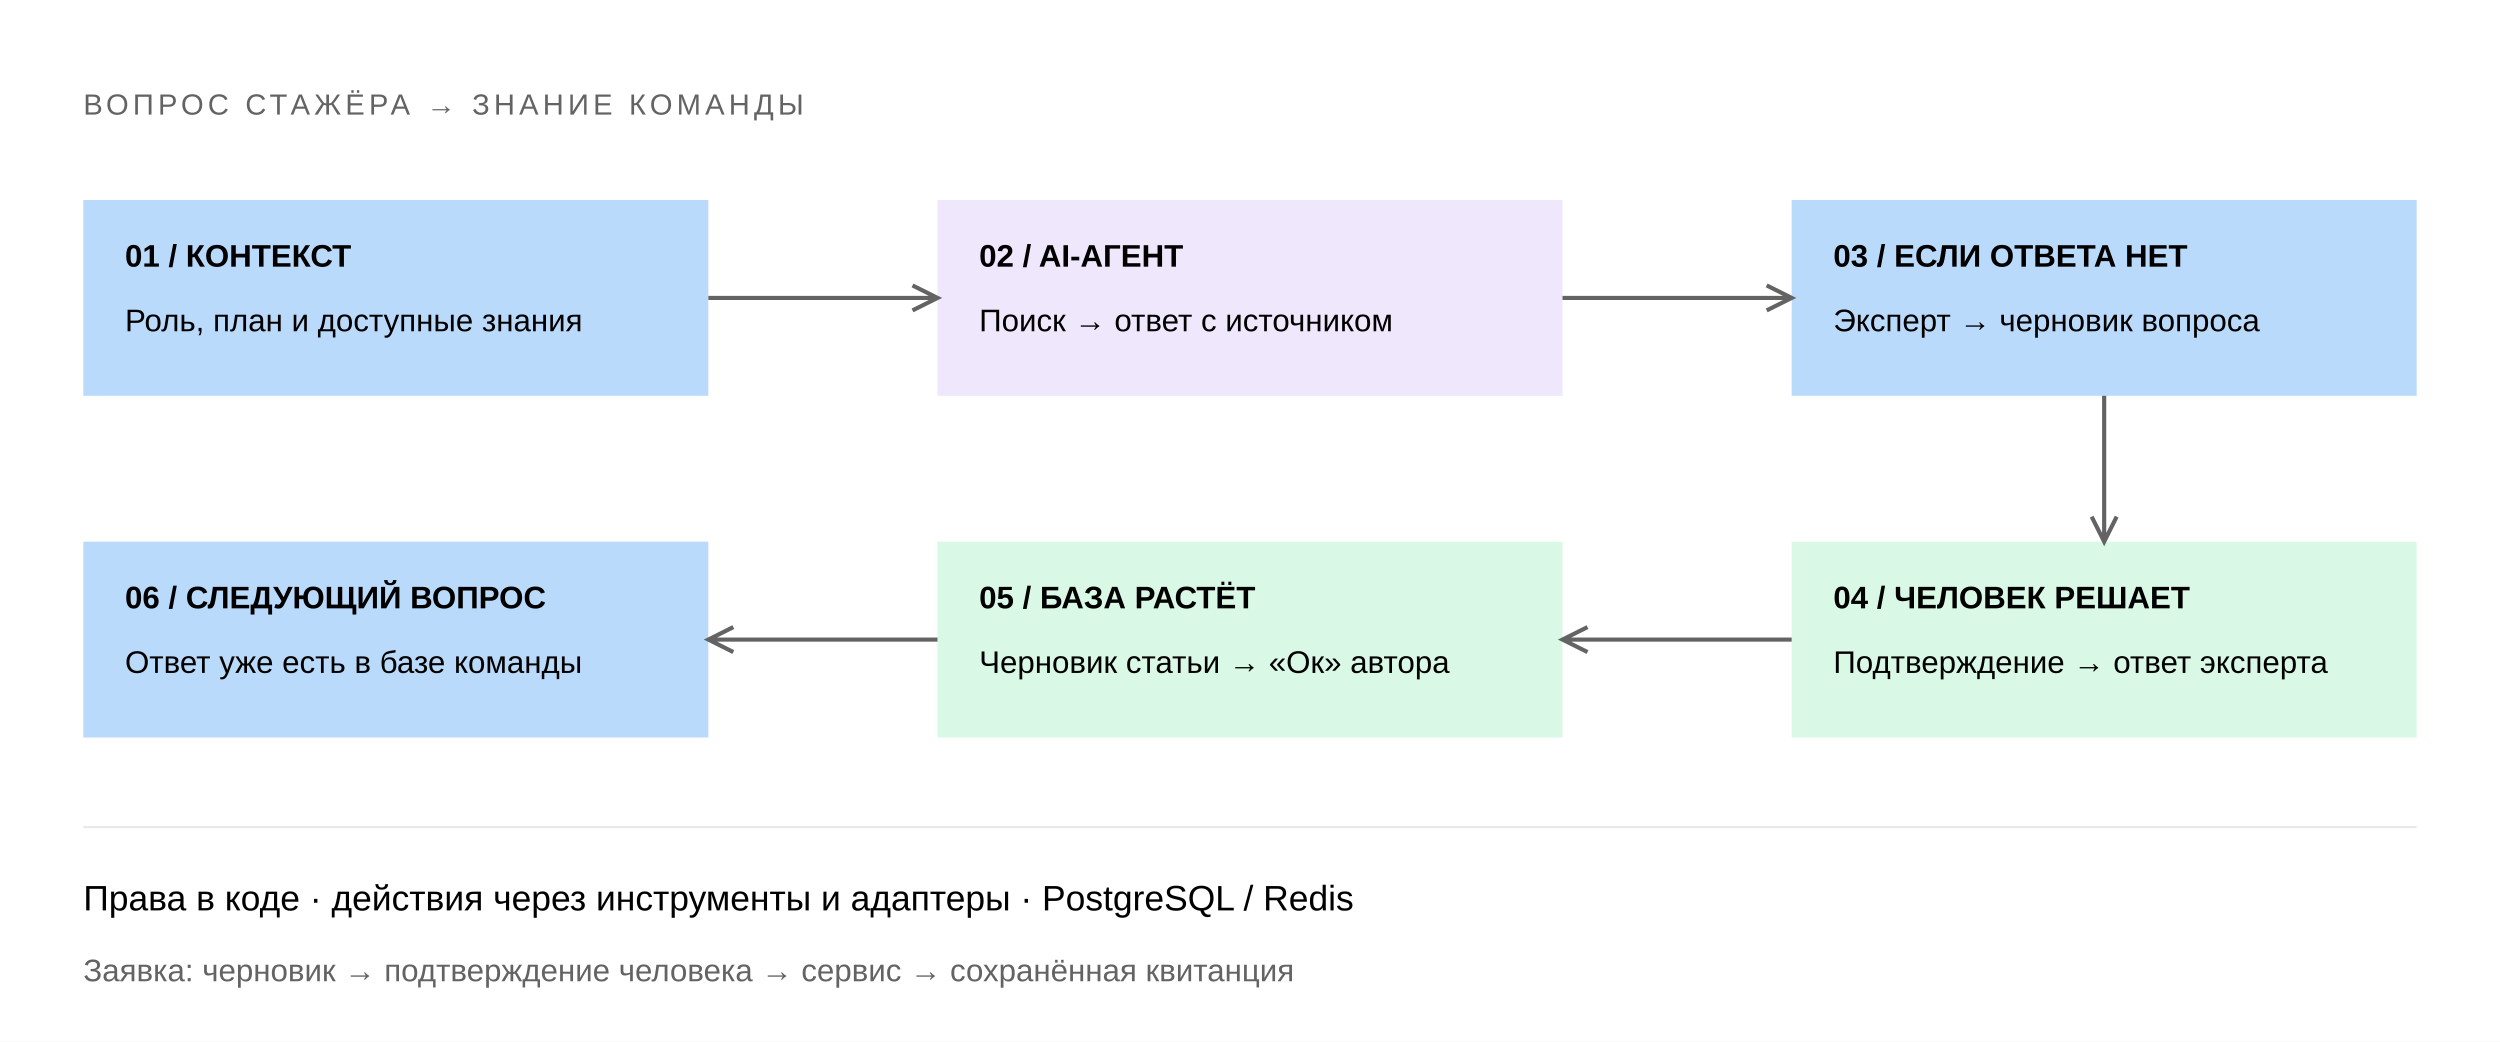
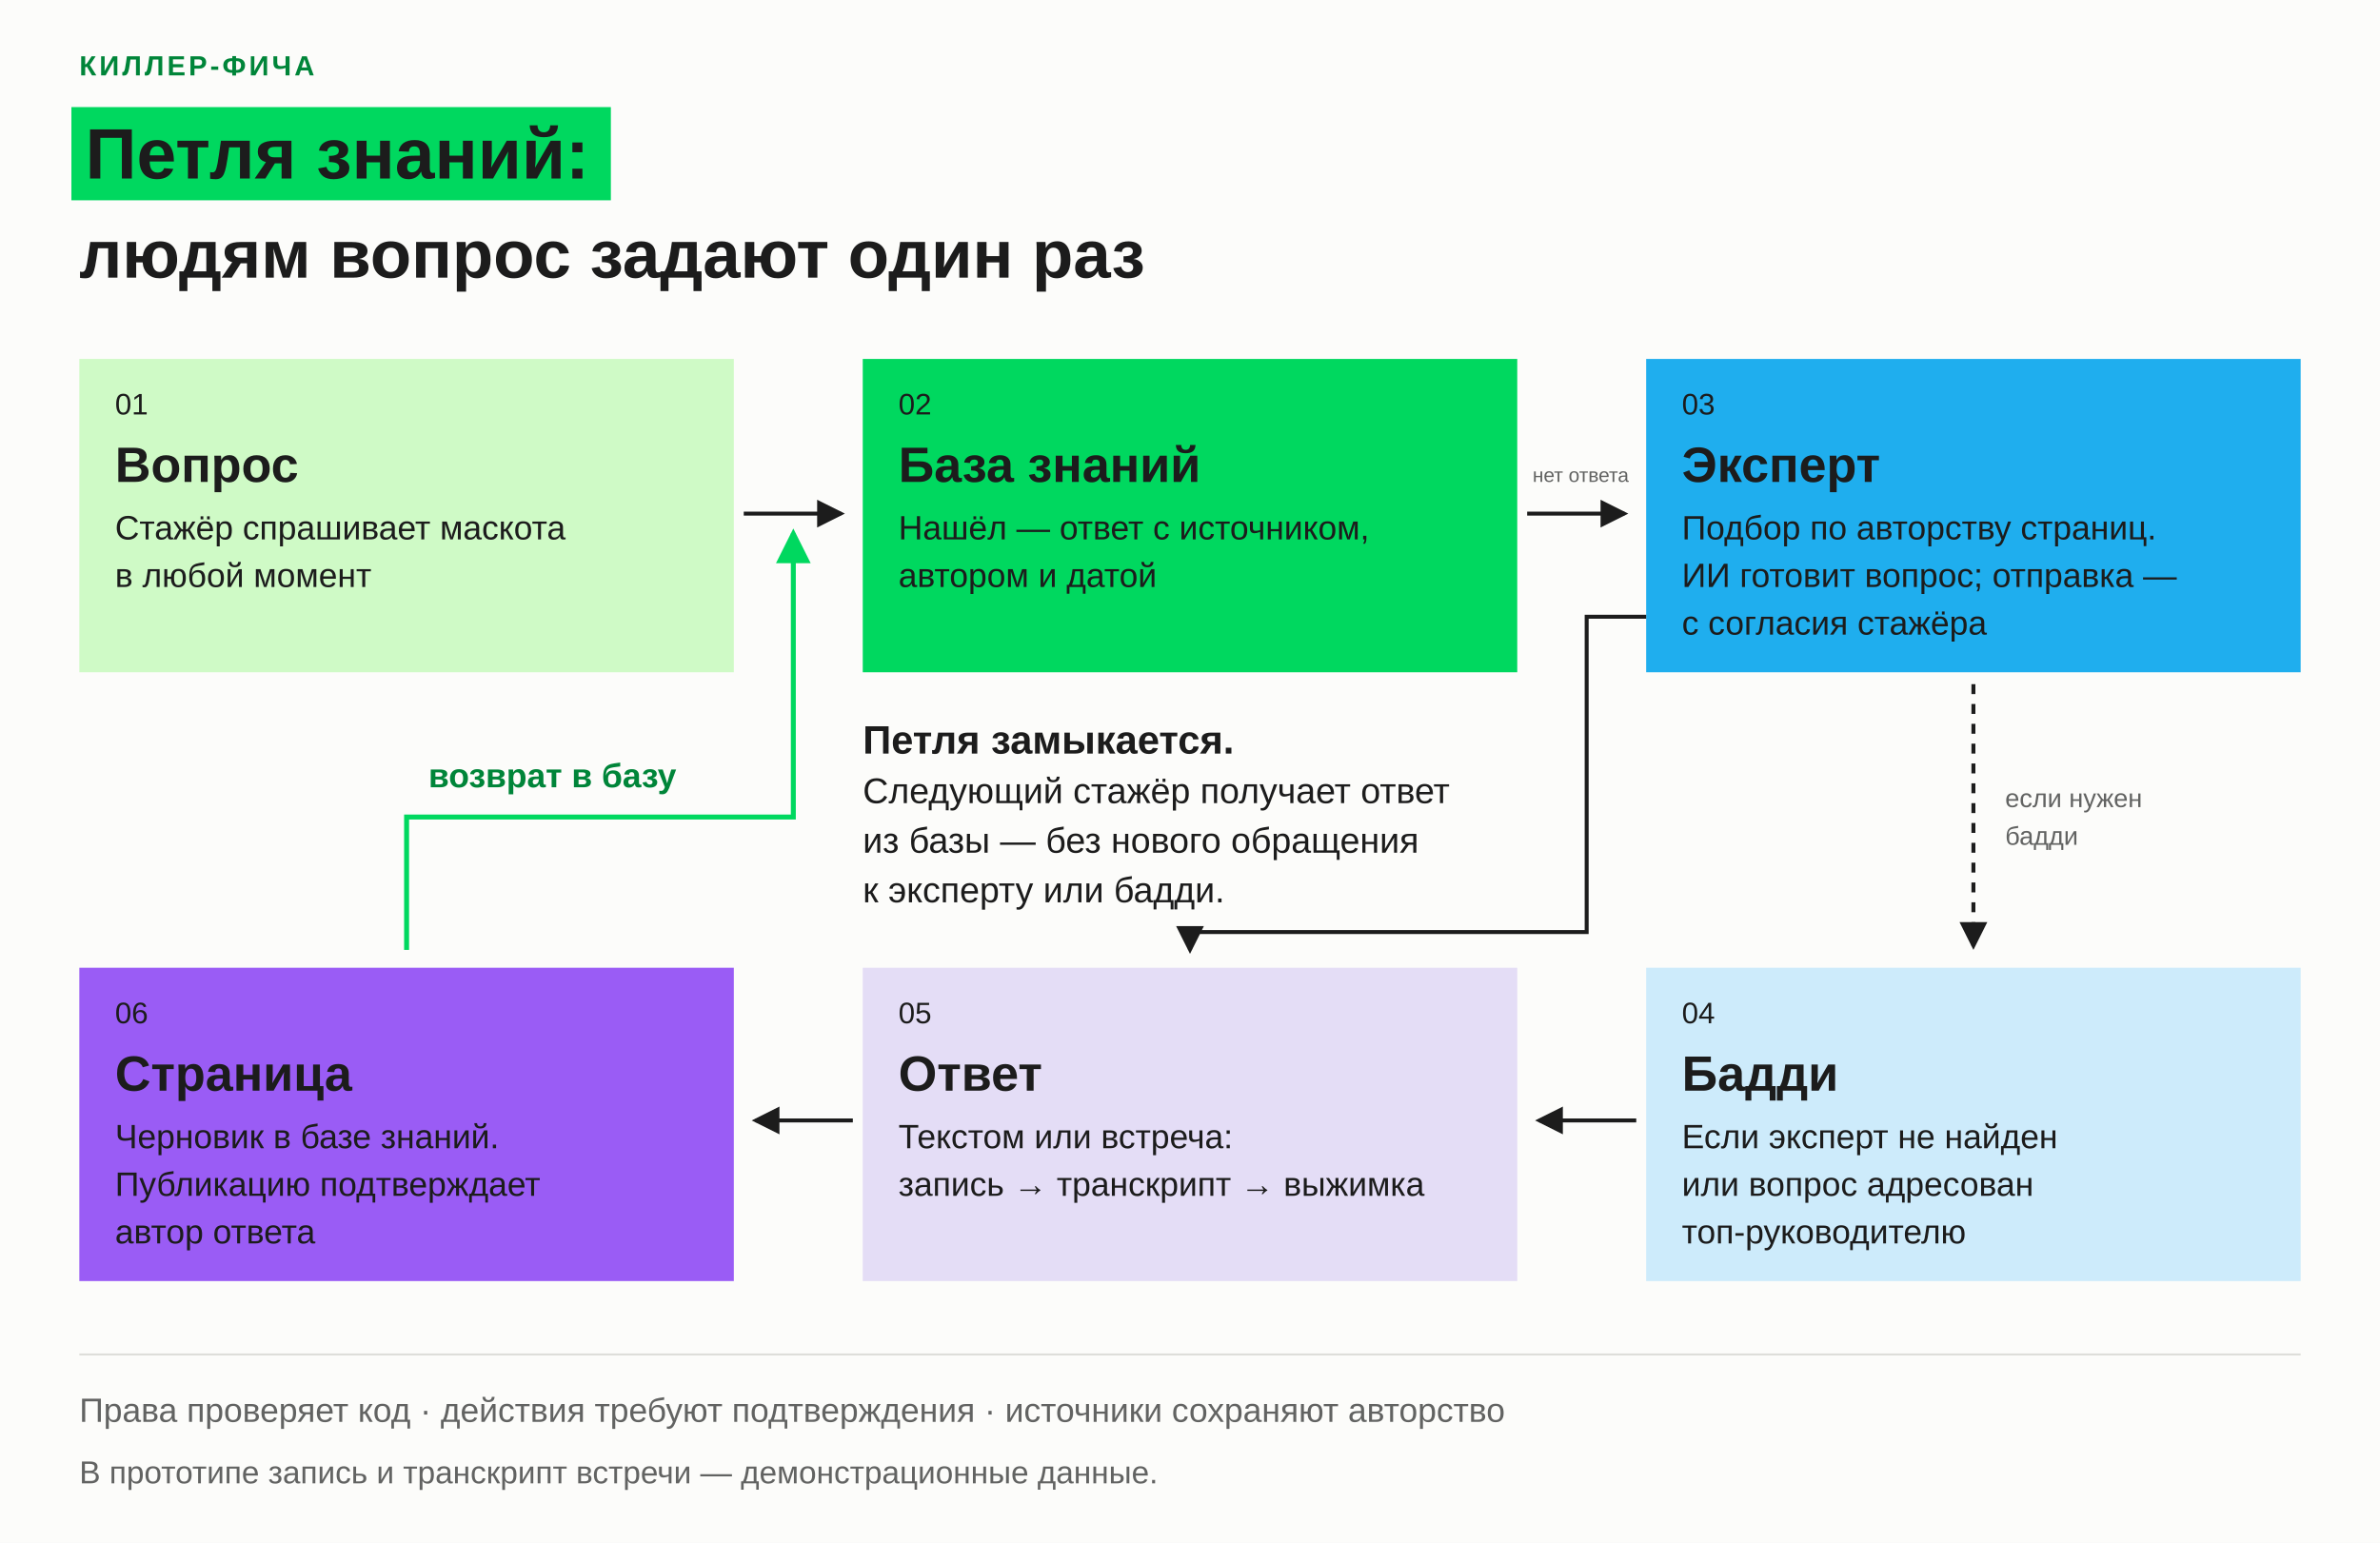
- <svg xmlns="http://www.w3.org/2000/svg" width="1200" height="500" viewBox="0 0 1200 500" role="img">
-   <rect width="1200" height="500" fill="#FFFFFF" />
-   <g font-family="Onest,Arial,sans-serif">
-     <text x="40" y="55" font-size="14" letter-spacing="2" fill="#626362">ВОПРОС СТАЖЁРА → ЗНАНИЕ КОМАНДЫ</text>
-     <rect x="40" y="96" width="300" height="94" fill="#BADAFB" />
-     <text x="60" y="128" font-size="15" font-weight="700" fill="#000">01 / КОНТЕКСТ</text>
-     <text x="60" y="159" font-size="15" fill="#000">Роль, план и доступные знания</text>
-     <rect x="450" y="96" width="300" height="94" fill="#EFE7FC" />
-     <text x="470" y="128" font-size="15" font-weight="700" fill="#000">02 / AI-АГЕНТ</text>
-     <text x="470" y="159" font-size="15" fill="#000">Поиск → ответ с источником</text>
-     <rect x="860" y="96" width="300" height="94" fill="#BADAFB" />
-     <text x="880" y="128" font-size="15" font-weight="700" fill="#000">03 / ЕСЛИ ОТВЕТА НЕТ</text>
-     <text x="880" y="159" font-size="15" fill="#000">Эксперт → черновик вопроса</text>
-     <rect x="860" y="260" width="300" height="94" fill="#D9F9E6" />
-     <text x="880" y="292" font-size="15" font-weight="700" fill="#000">04 / ЧЕЛОВЕК РЕШАЕТ</text>
-     <text x="880" y="323" font-size="15" fill="#000">Подтверждение → ответ эксперта</text>
-     <rect x="450" y="260" width="300" height="94" fill="#D9F9E6" />
-     <text x="470" y="292" font-size="15" font-weight="700" fill="#000">05 / БАЗА РАСТЁТ</text>
-     <text x="470" y="323" font-size="15" fill="#000">Черновик статьи → «Ок» автора</text>
-     <rect x="40" y="260" width="300" height="94" fill="#BADAFB" />
-     <text x="60" y="292" font-size="15" font-weight="700" fill="#000">06 / СЛЕДУЮЩИЙ ВОПРОС</text>
-     <text x="60" y="323" font-size="15" fill="#000">Ответ уже есть в базе команды</text>
-     <g fill="none" stroke="#626362" stroke-width="2">
-       <path d="M340 143h110m-12-6 12 6-12 6M750 143h110m-12-6 12 6-12 6M1010 190v70m-6-12 6 12 6-12M860 307H750m12-6-12 6 12 6M450 307H340m12-6-12 6 12 6" />
+ <svg xmlns="http://www.w3.org/2000/svg" width="1200" height="778" viewBox="0 0 1200 778" role="img">
+   <rect x="0" y="0" width="1200" height="778" fill="#FCFCFA" />
+   <g font-family="Arial,Helvetica,sans-serif">
+     <text x="40" y="38" fill="#008539" font-size="14" font-weight="700" letter-spacing="1.5">КИЛЛЕР-ФИЧА</text>
+     <rect x="36" y="54" width="272" height="47" fill="#00D85F" />
+     <text x="43" y="90" fill="#1C1C1C" font-size="36" font-weight="700">Петля знаний:</text>
+     <text x="40" y="140" fill="#1C1C1C" font-size="34" font-weight="700">людям вопрос задают один раз</text>
+     <rect x="40" y="181" width="330" height="158" fill="#CFFAC6" />
+     <text x="58" y="209" fill="#1C1C1C" font-size="15" font-weight="400">01</text>
+     <text x="58" y="243" fill="#1C1C1C" font-size="25" font-weight="700">Вопрос</text>
+     <text x="58" y="272" fill="#1C1C1C" font-size="17" font-weight="400">Стажёр спрашивает маскота</text>
+     <text x="58" y="296" fill="#1C1C1C" font-size="17" font-weight="400">в любой момент</text>
+     <rect x="435" y="181" width="330" height="158" fill="#00D85F" />
+     <text x="453" y="209" fill="#1C1C1C" font-size="15" font-weight="400">02</text>
+     <text x="453" y="243" fill="#1C1C1C" font-size="25" font-weight="700">База знаний</text>
+     <text x="453" y="272" fill="#1C1C1C" font-size="17" font-weight="400">Нашёл — ответ с источником,</text>
+     <text x="453" y="296" fill="#1C1C1C" font-size="17" font-weight="400">автором и датой</text>
+     <rect x="830" y="181" width="330" height="158" fill="#1FAEEE" />
+     <text x="848" y="209" fill="#1C1C1C" font-size="15" font-weight="400">03</text>
+     <text x="848" y="243" fill="#1C1C1C" font-size="25" font-weight="700">Эксперт</text>
+     <text x="848" y="272" fill="#1C1C1C" font-size="17" font-weight="400">Подбор по авторству страниц.</text>
+     <text x="848" y="296" fill="#1C1C1C" font-size="17" font-weight="400">ИИ готовит вопрос; отправка —</text>
+     <text x="848" y="320" fill="#1C1C1C" font-size="17" font-weight="400">с согласия стажёра</text>
+     <rect x="830" y="488" width="330" height="158" fill="#CDEBFB" />
+     <text x="848" y="516" fill="#1C1C1C" font-size="15" font-weight="400">04</text>
+     <text x="848" y="550" fill="#1C1C1C" font-size="25" font-weight="700">Бадди</text>
+     <text x="848" y="579" fill="#1C1C1C" font-size="17" font-weight="400">Если эксперт не найден</text>
+     <text x="848" y="603" fill="#1C1C1C" font-size="17" font-weight="400">или вопрос адресован</text>
+     <text x="848" y="627" fill="#1C1C1C" font-size="17" font-weight="400">топ-руководителю</text>
+     <rect x="435" y="488" width="330" height="158" fill="#E4DDF6" />
+     <text x="453" y="516" fill="#1C1C1C" font-size="15" font-weight="400">05</text>
+     <text x="453" y="550" fill="#1C1C1C" font-size="25" font-weight="700">Ответ</text>
+     <text x="453" y="579" fill="#1C1C1C" font-size="17" font-weight="400">Текстом или встреча:</text>
+     <text x="453" y="603" fill="#1C1C1C" font-size="17" font-weight="400">запись → транскрипт → выжимка</text>
+     <rect x="40" y="488" width="330" height="158" fill="#9A5CF5" />
+     <text x="58" y="516" fill="#1C1C1C" font-size="15" font-weight="400">06</text>
+     <text x="58" y="550" fill="#1C1C1C" font-size="25" font-weight="700">Страница</text>
+     <text x="58" y="579" fill="#1C1C1C" font-size="17" font-weight="400">Черновик в базе знаний.</text>
+     <text x="58" y="603" fill="#1C1C1C" font-size="17" font-weight="400">Публикацию подтверждает</text>
+     <text x="58" y="627" fill="#1C1C1C" font-size="17" font-weight="400">автор ответа</text>
+     <defs>
+       <marker id="arrow" markerWidth="7" markerHeight="7" refX="6" refY="3.5" orient="auto">
+         <path d="M0 0L7 3.5L0 7Z" fill="#1C1C1C" />
+       </marker>
+       <marker id="return" markerWidth="7" markerHeight="7" refX="6" refY="3.5" orient="auto">
+         <path d="M0 0L7 3.5L0 7Z" fill="#00D85F" />
+       </marker>
+     </defs>
+     <g fill="none" stroke="#1C1C1C" stroke-width="2" marker-end="url(#arrow)">
+       <path d="M375 259H424" />
+       <path d="M770 259H819" />
+       <path d="M995 345V477" stroke-dasharray="5 5" />
+       <path d="M825 565H776" />
+       <path d="M430 565H381" />
+       <path d="M830 311H800V470H600V479" />
    </g>
-     <path d="M40 397H1160" stroke="#E7E9E8" />
-     <text x="40" y="437" font-size="17" fill="#000000">Права в коде · действия через инструменты и адаптеры · PostgreSQL / Redis</text>
-     <text x="40" y="471" font-size="15" fill="#626362">Заявка: черновик → подтверждение человека → сервис → сохранённая квитанция</text>
+     <text x="797" y="243" fill="#626362" font-size="10" font-weight="400" text-anchor="middle">нет ответа</text>
+     <text x="1011" y="407" fill="#626362" font-size="13" font-weight="400">если нужен</text>
+     <text x="1011" y="426" fill="#626362" font-size="13" font-weight="400">бадди</text>
+     <path d="M205 479V412H400V269" fill="none" stroke="#00D85F" stroke-width="2.5" marker-end="url(#return)" />
+     <text x="216" y="397" fill="#008539" font-size="17" font-weight="700">возврат в базу</text>
+     <text x="435" y="380" fill="#1C1C1C" font-size="20" font-weight="700">Петля замыкается.</text>
+     <text x="435" y="405" fill="#1C1C1C" font-size="18" font-weight="400">Следующий стажёр получает ответ</text>
+     <text x="435" y="430" fill="#1C1C1C" font-size="18" font-weight="400">из базы — без нового обращения</text>
+     <text x="435" y="455" fill="#1C1C1C" font-size="18" font-weight="400">к эксперту или бадди.</text>
+     <path d="M40 683H1160" stroke="#DEDEDA" />
+     <text x="40" y="717" fill="#626362" font-size="17" font-weight="400">Права проверяет код · действия требуют подтверждения · источники сохраняют авторство</text>
+     <text x="40" y="748" fill="#626362" font-size="16" font-weight="400">В прототипе запись и транскрипт встречи — демонстрационные данные.</text>
  </g>
</svg>
